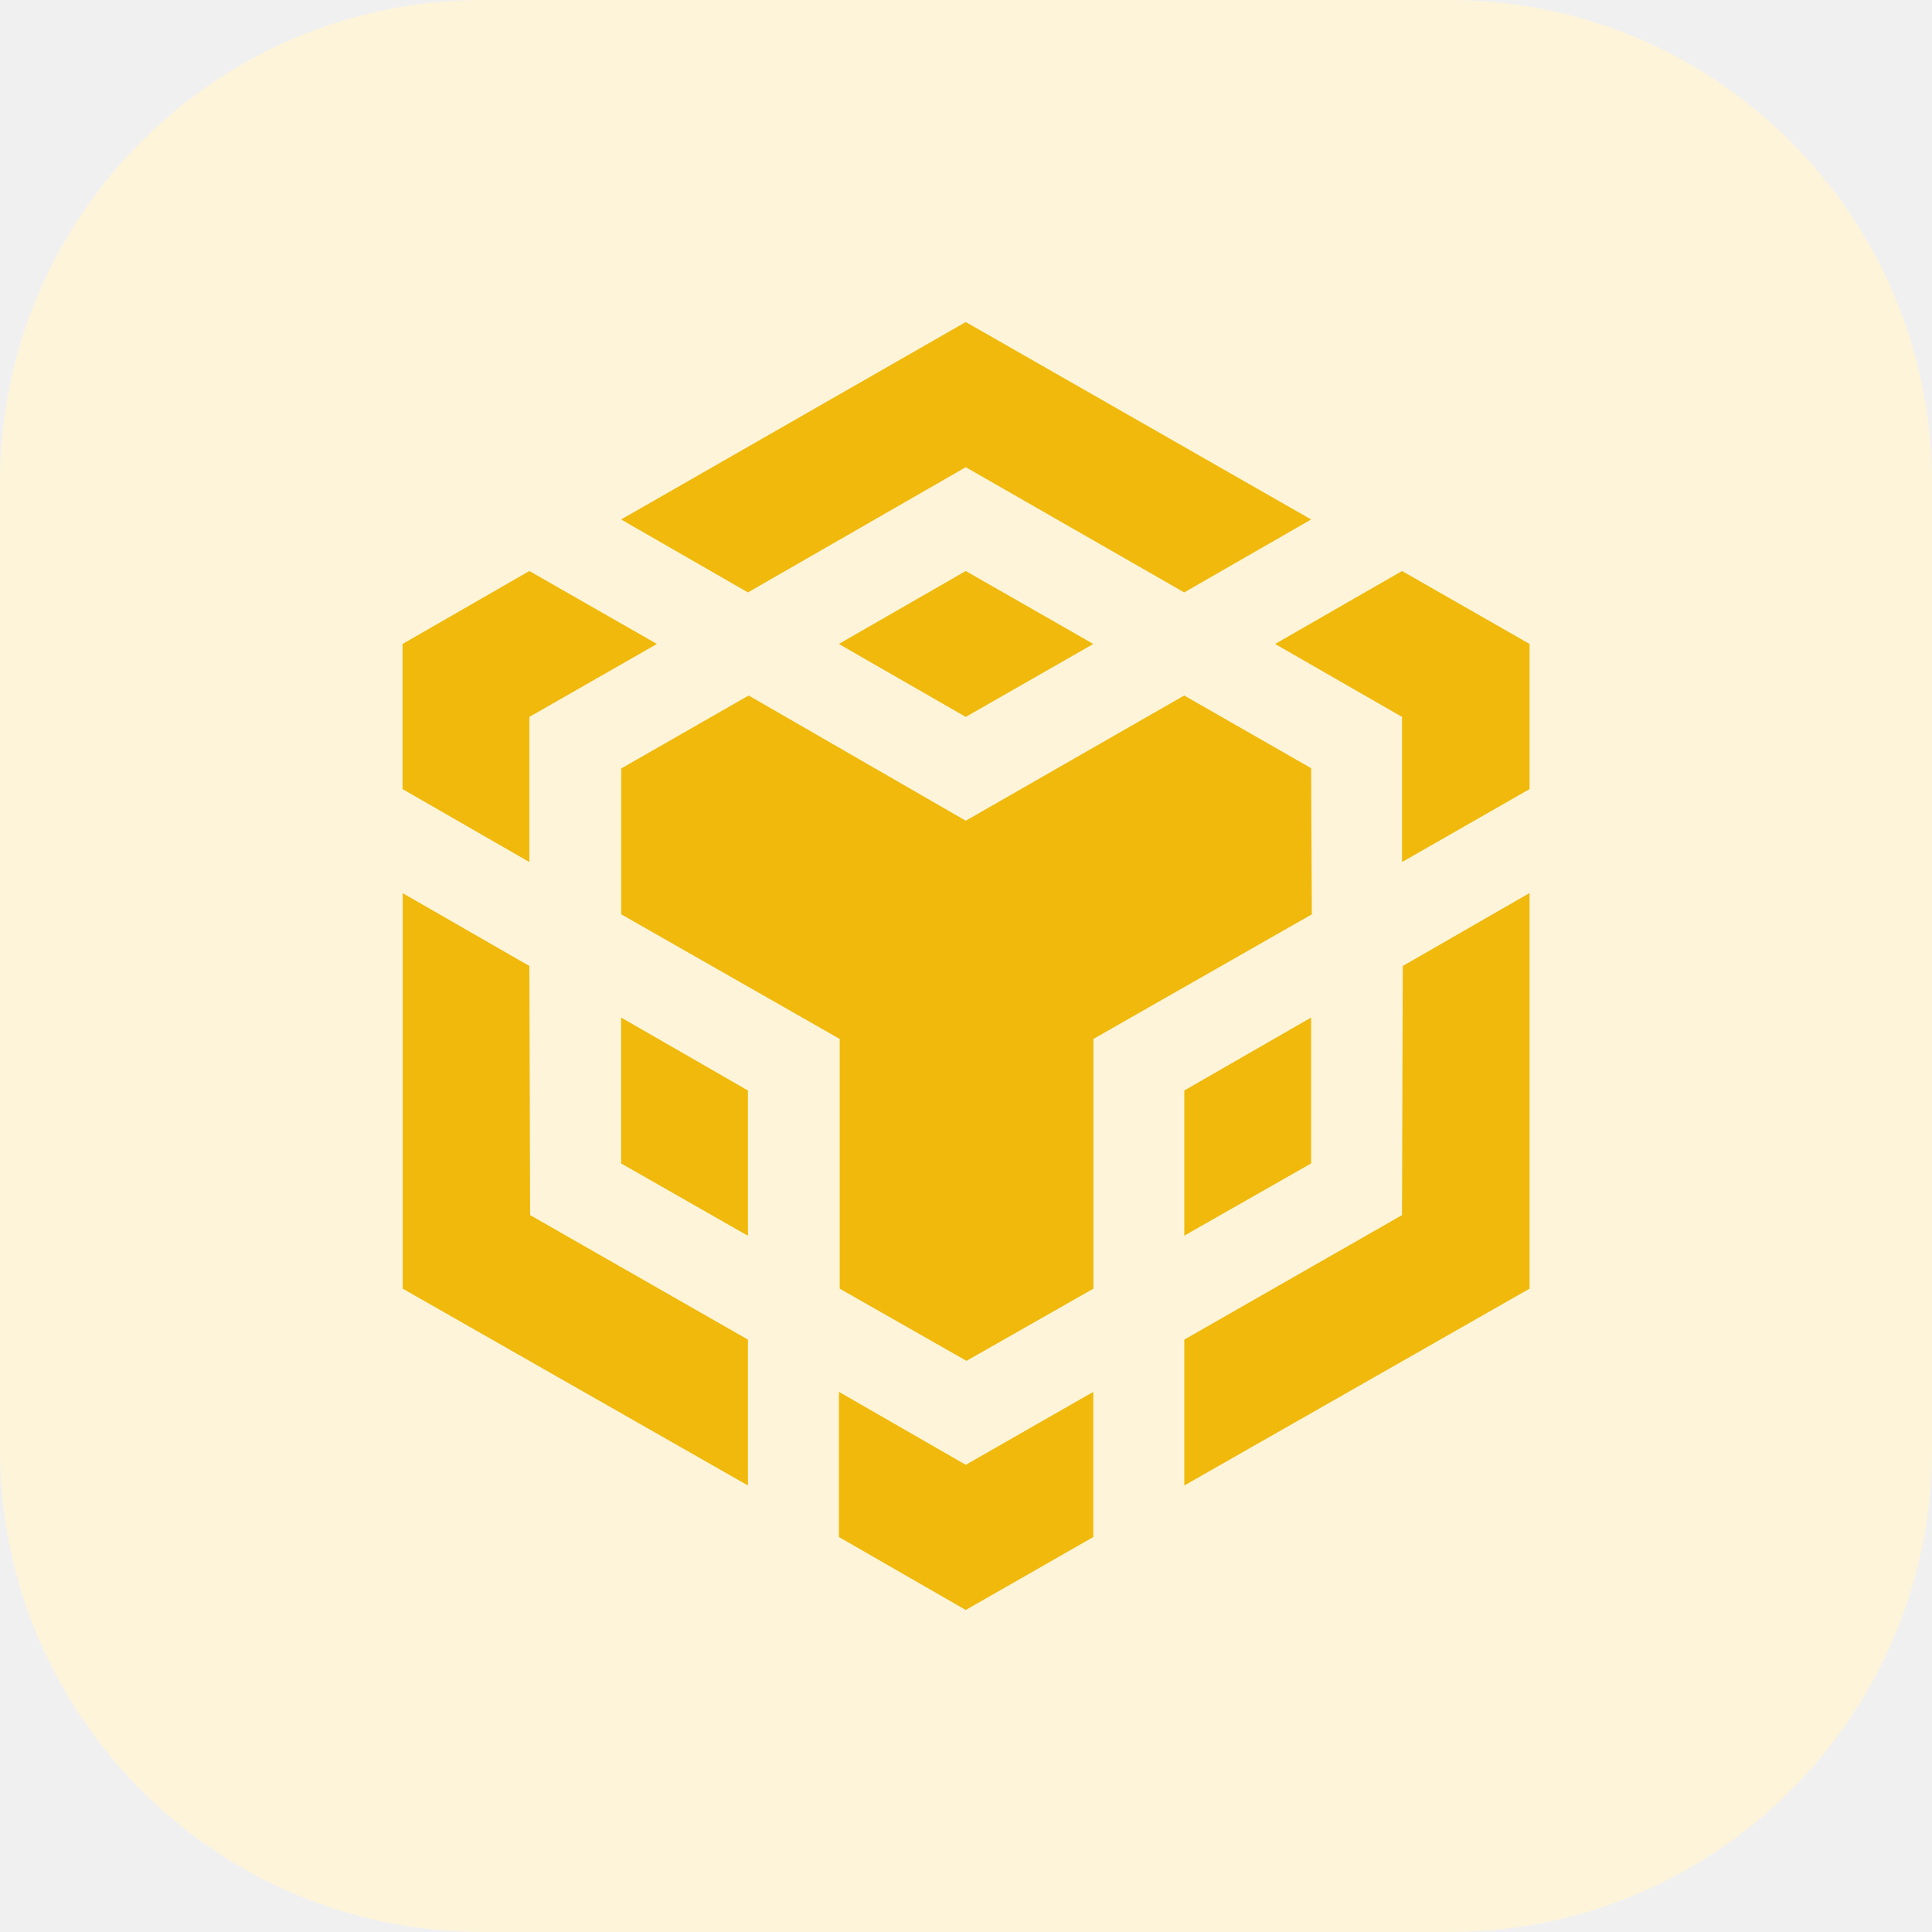
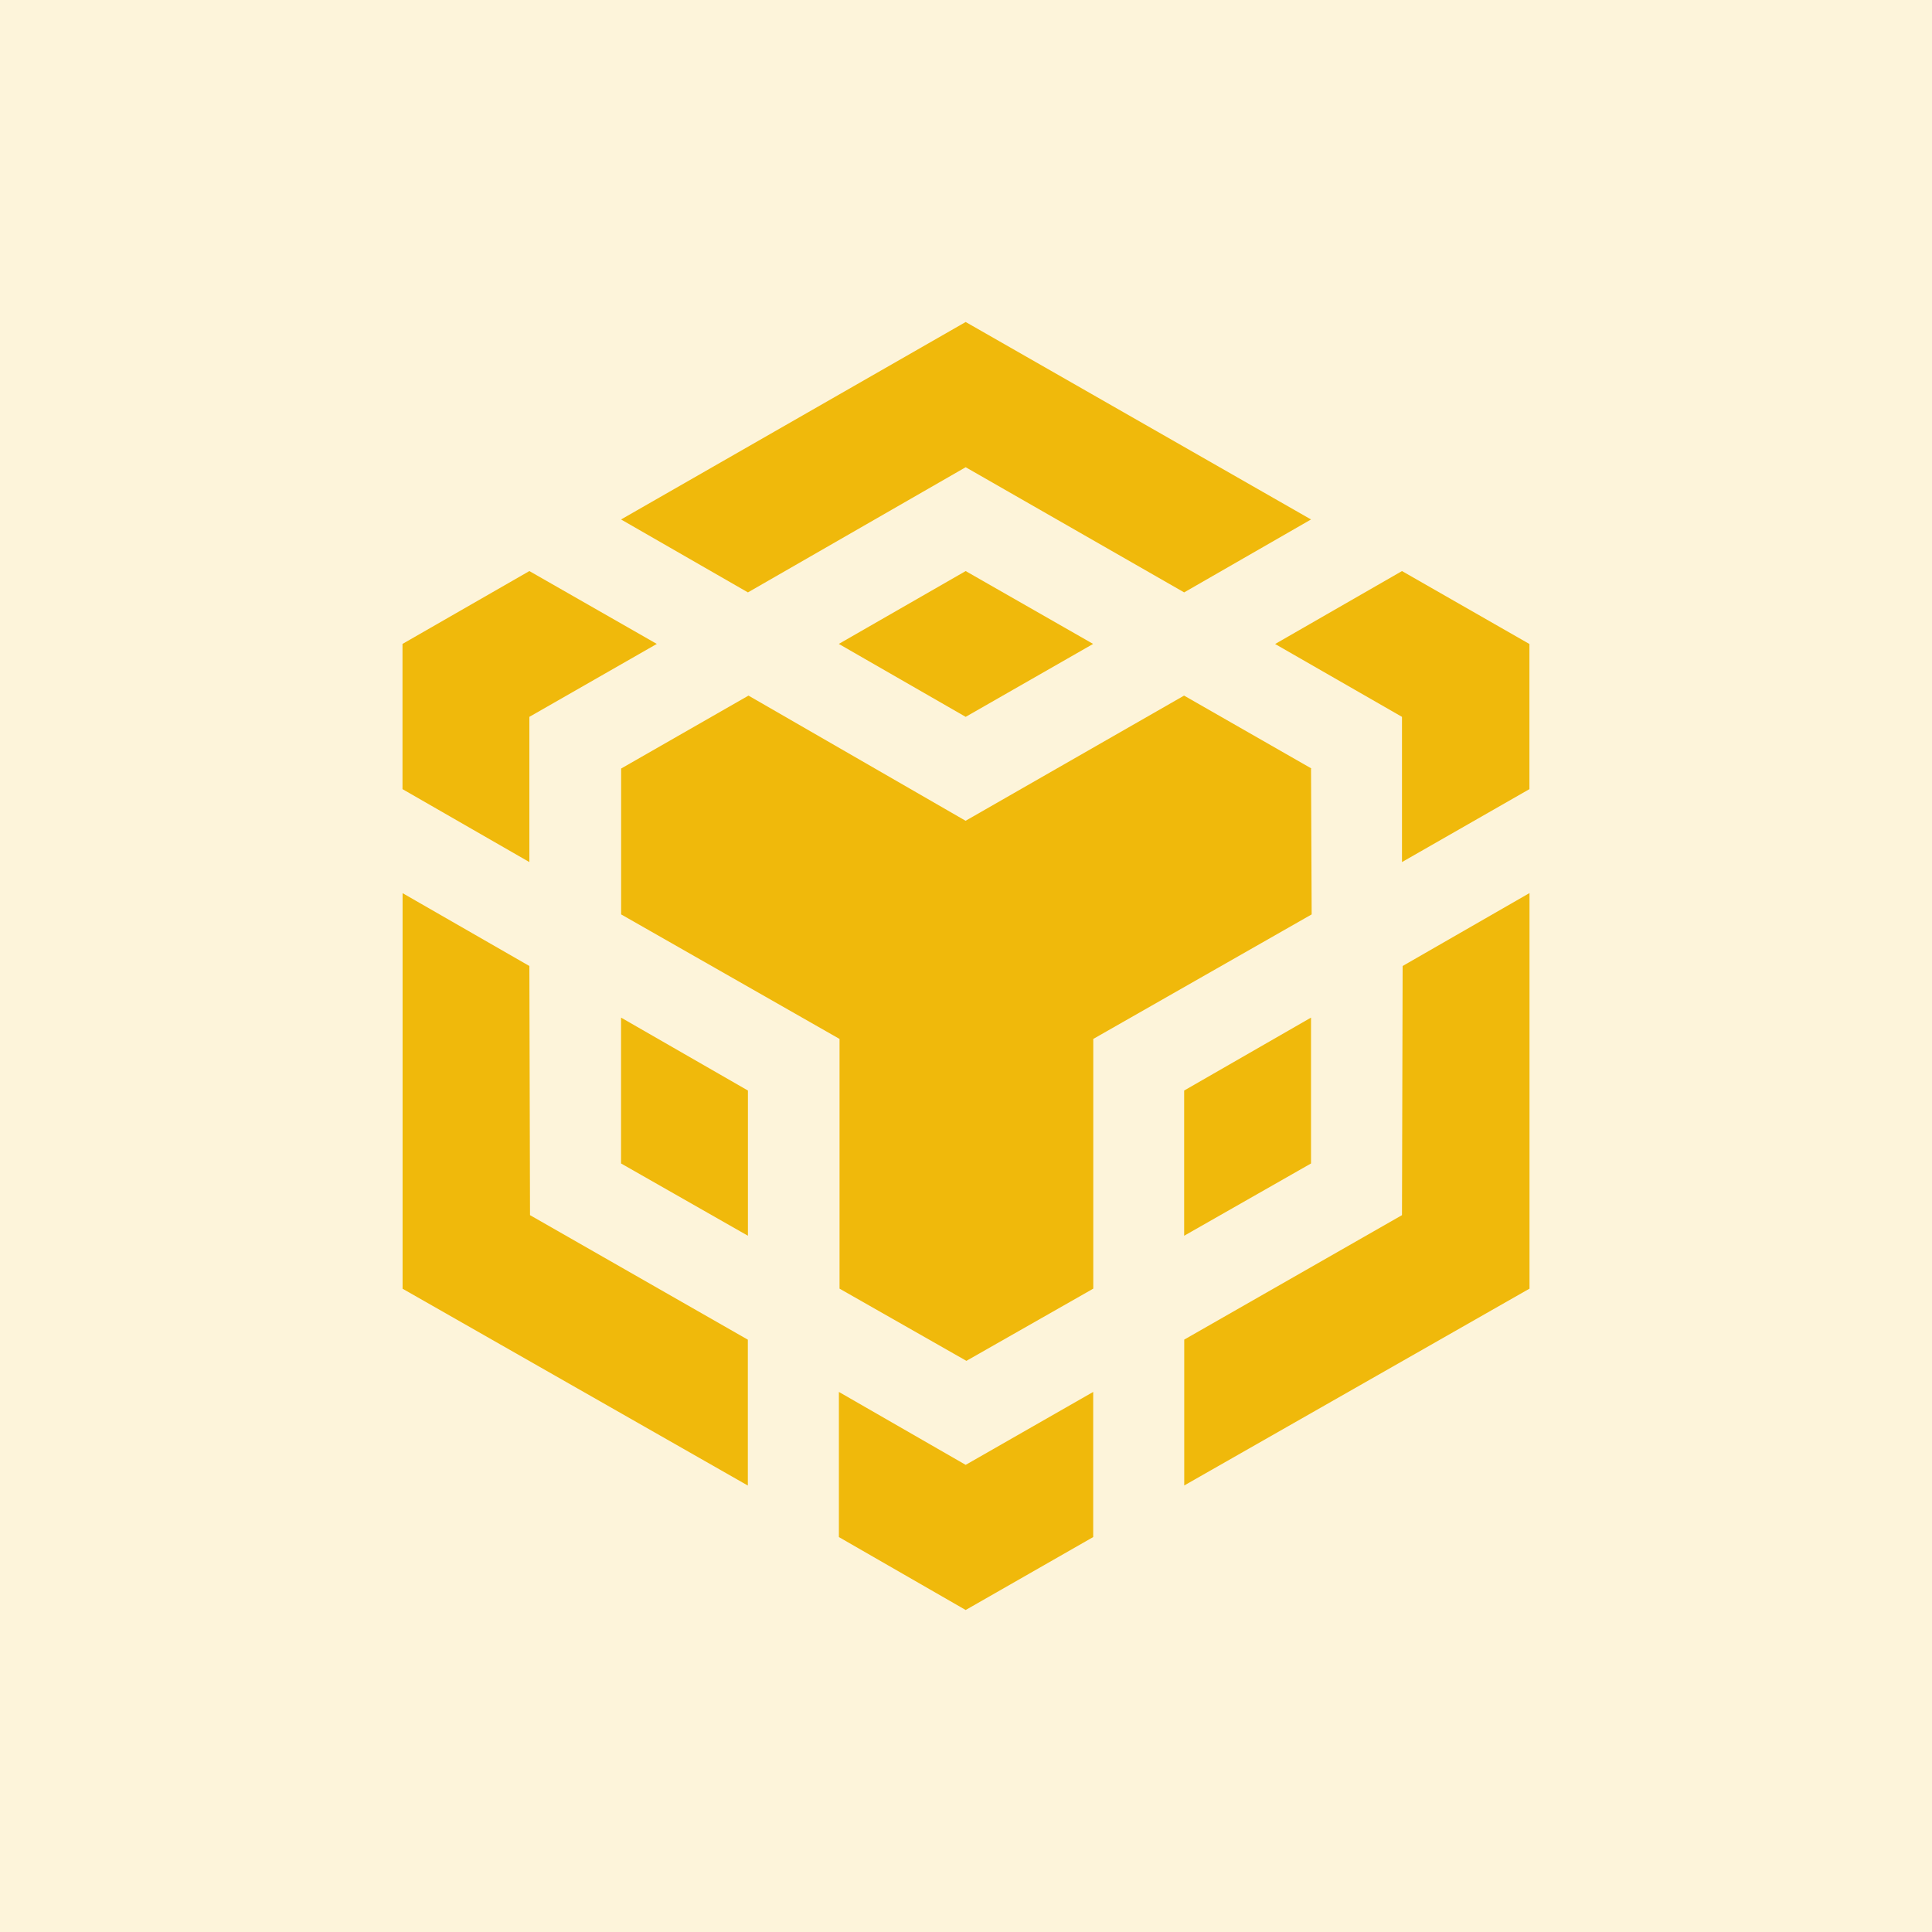
- <svg xmlns="http://www.w3.org/2000/svg" width="16" height="16" viewBox="0 0 16 16" fill="none">
-   <rect width="16" height="16" rx="4" fill="white" />
-   <rect width="16" height="16" rx="4" fill="#F0B90B" fill-opacity="0.15" />
-   <path d="M10.864 7.572L10.858 6.364H10.862L9.807 5.76L7.998 6.797L6.2 5.76L5.145 6.364V7.572L6.954 8.604V10.672L8.004 11.27L9.055 10.672V8.604L10.864 7.572Z" fill="#F0B90B" />
-   <path d="M7.998 2.667L5.144 4.302L6.194 4.906L7.998 3.869L9.807 4.906L10.858 4.302L7.998 2.667Z" fill="#F0B90B" />
-   <path d="M4.39 10.063L4.384 8L3.335 7.397V10.672L6.194 12.302V11.094L4.39 10.063Z" fill="#F0B90B" />
-   <path d="M4.384 7.139V5.937L5.44 5.333L4.384 4.729L3.334 5.333V6.535L4.384 7.139Z" fill="#F0B90B" />
-   <path d="M7.998 4.729L6.947 5.333L7.998 5.937L9.054 5.333L7.998 4.729Z" fill="#F0B90B" />
-   <path d="M6.194 9.031L5.144 8.427V9.635L6.194 10.234V9.031Z" fill="#F0B90B" />
-   <path d="M7.998 12.131L6.948 11.527V12.729L7.998 13.333L9.054 12.729V11.527L7.998 12.131Z" fill="#F0B90B" />
-   <path d="M11.611 4.729L10.56 5.333L11.611 5.937V7.139L12.667 6.535V5.333L11.611 4.729Z" fill="#F0B90B" />
-   <path d="M12.667 7.396L11.617 8L11.611 10.063L9.808 11.094V12.302L12.667 10.672V7.396Z" fill="#F0B90B" />
-   <path d="M10.858 9.635L9.808 10.233V9.031L10.858 8.427V9.635Z" fill="#F0B90B" />
+ <svg xmlns="http://www.w3.org/2000/svg" viewBox="0 0 24 24" fill="none">
+   <rect width="24" height="24" fill="white" />
+   <rect width="24" height="24" fill="#F0B90B" fill-opacity="0.15" />
+   <path d="M16.294 11.359L16.286 9.547H16.292L14.709 8.641L11.995 10.196L9.298 8.641L7.716 9.547V11.359L10.429 12.906V16.008L12.005 16.905L13.581 16.008V12.906L16.294 11.359Z" fill="#F0B90B" />
+   <path d="M11.996 4L7.715 6.453L9.291 7.359L11.996 5.804L14.71 7.359L16.286 6.453L11.996 4Z" fill="#F0B90B" />
+   <path d="M6.584 15.095L6.576 12L5.001 11.095V16.009L9.29 18.454V16.642L6.584 15.095Z" fill="#F0B90B" />
+   <path d="M6.576 10.709V8.905L8.159 7.999L6.576 7.094L5 7.999V9.803L6.576 10.709Z" fill="#F0B90B" />
+   <path d="M11.996 7.094L10.42 7.999L11.996 8.905L13.579 7.999L11.996 7.094Z" fill="#F0B90B" />
+   <path d="M9.291 13.547L7.715 12.641V14.453L9.291 15.351V13.547Z" fill="#F0B90B" />
+   <path d="M11.996 18.197L10.421 17.291V19.094L11.996 20L13.58 19.094V17.291L11.996 18.197Z" fill="#F0B90B" />
+   <path d="M17.416 7.094L15.84 8L17.416 8.905V10.709L18.999 9.803V8L17.416 7.094Z" fill="#F0B90B" />
+   <path d="M19 11.094L17.424 12L17.416 15.095L14.711 16.641V18.453L19 16.008V11.094Z" fill="#F0B90B" />
+   <path d="M16.286 14.453L14.71 15.351V13.547L16.286 12.641V14.453Z" fill="#F0B90B" />
</svg>
